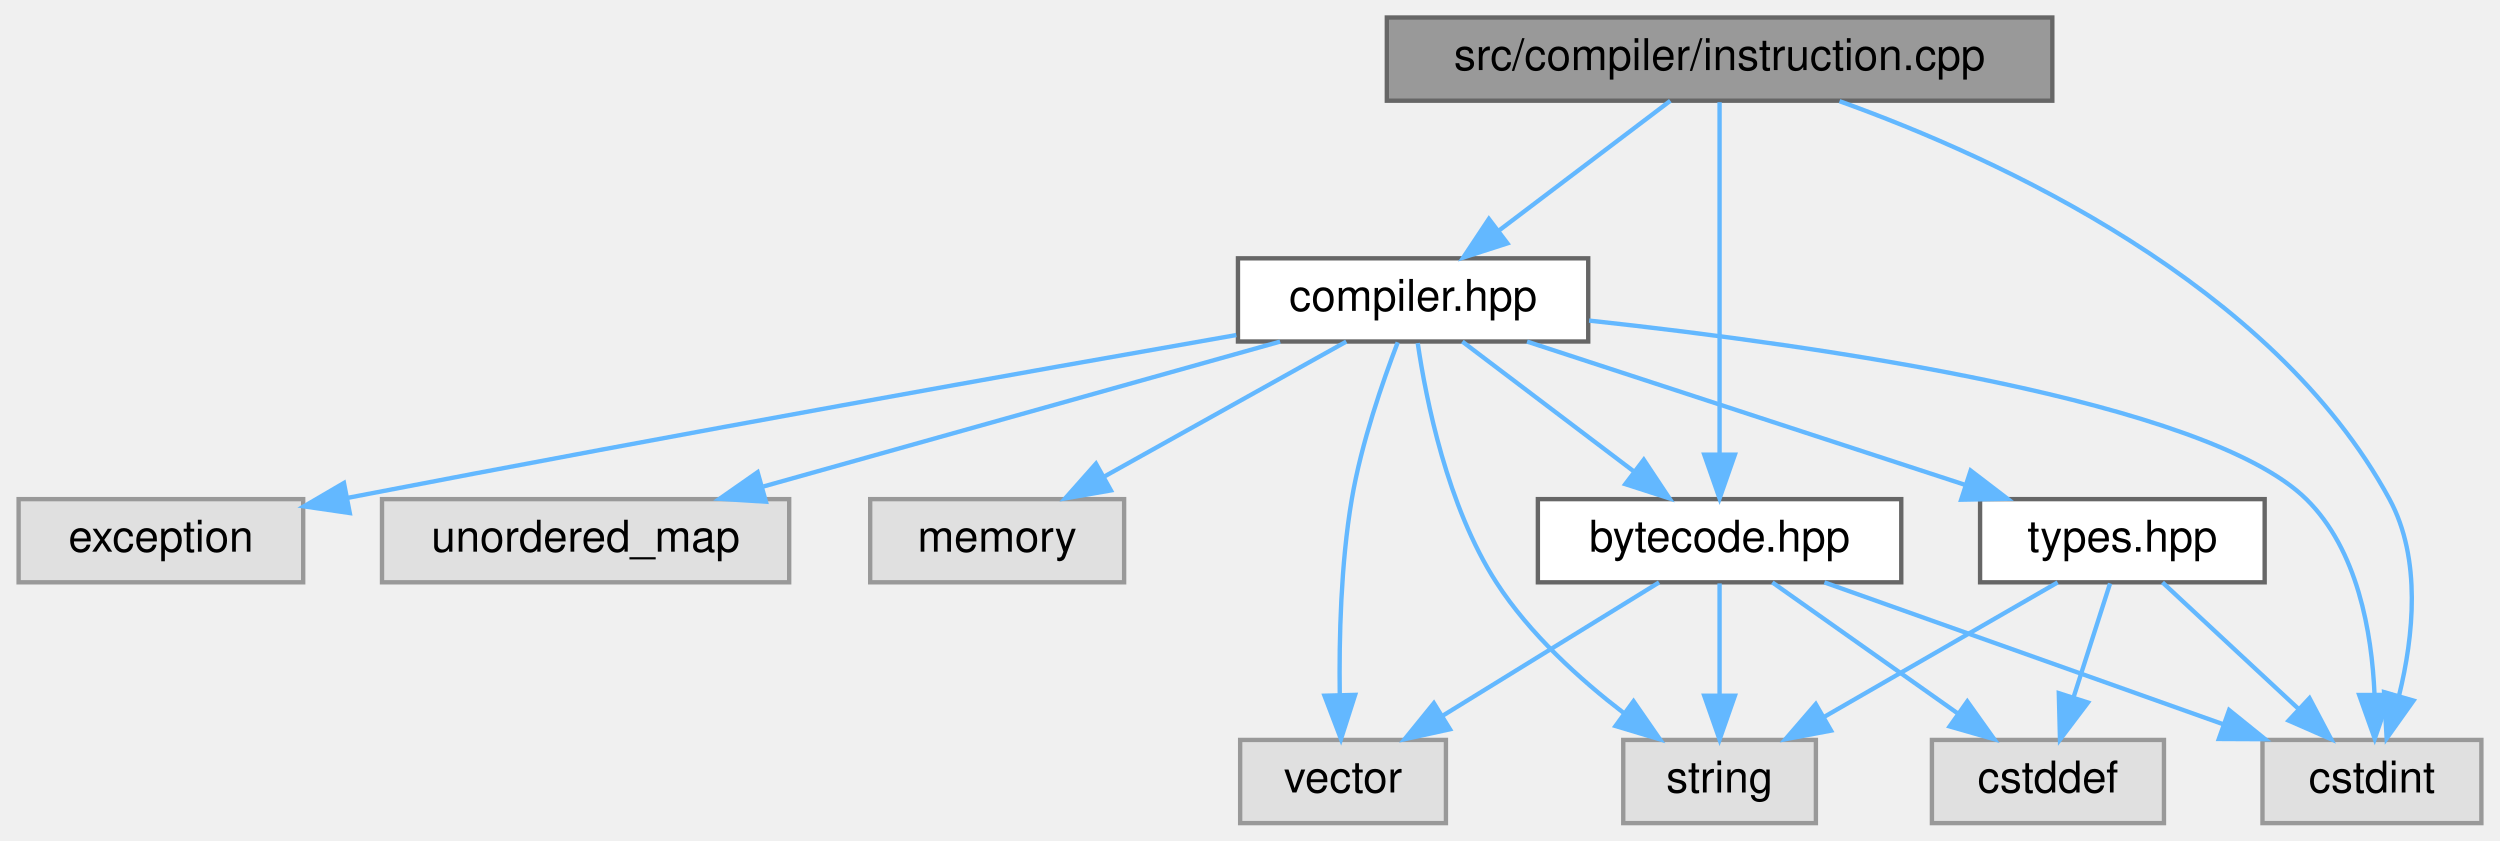
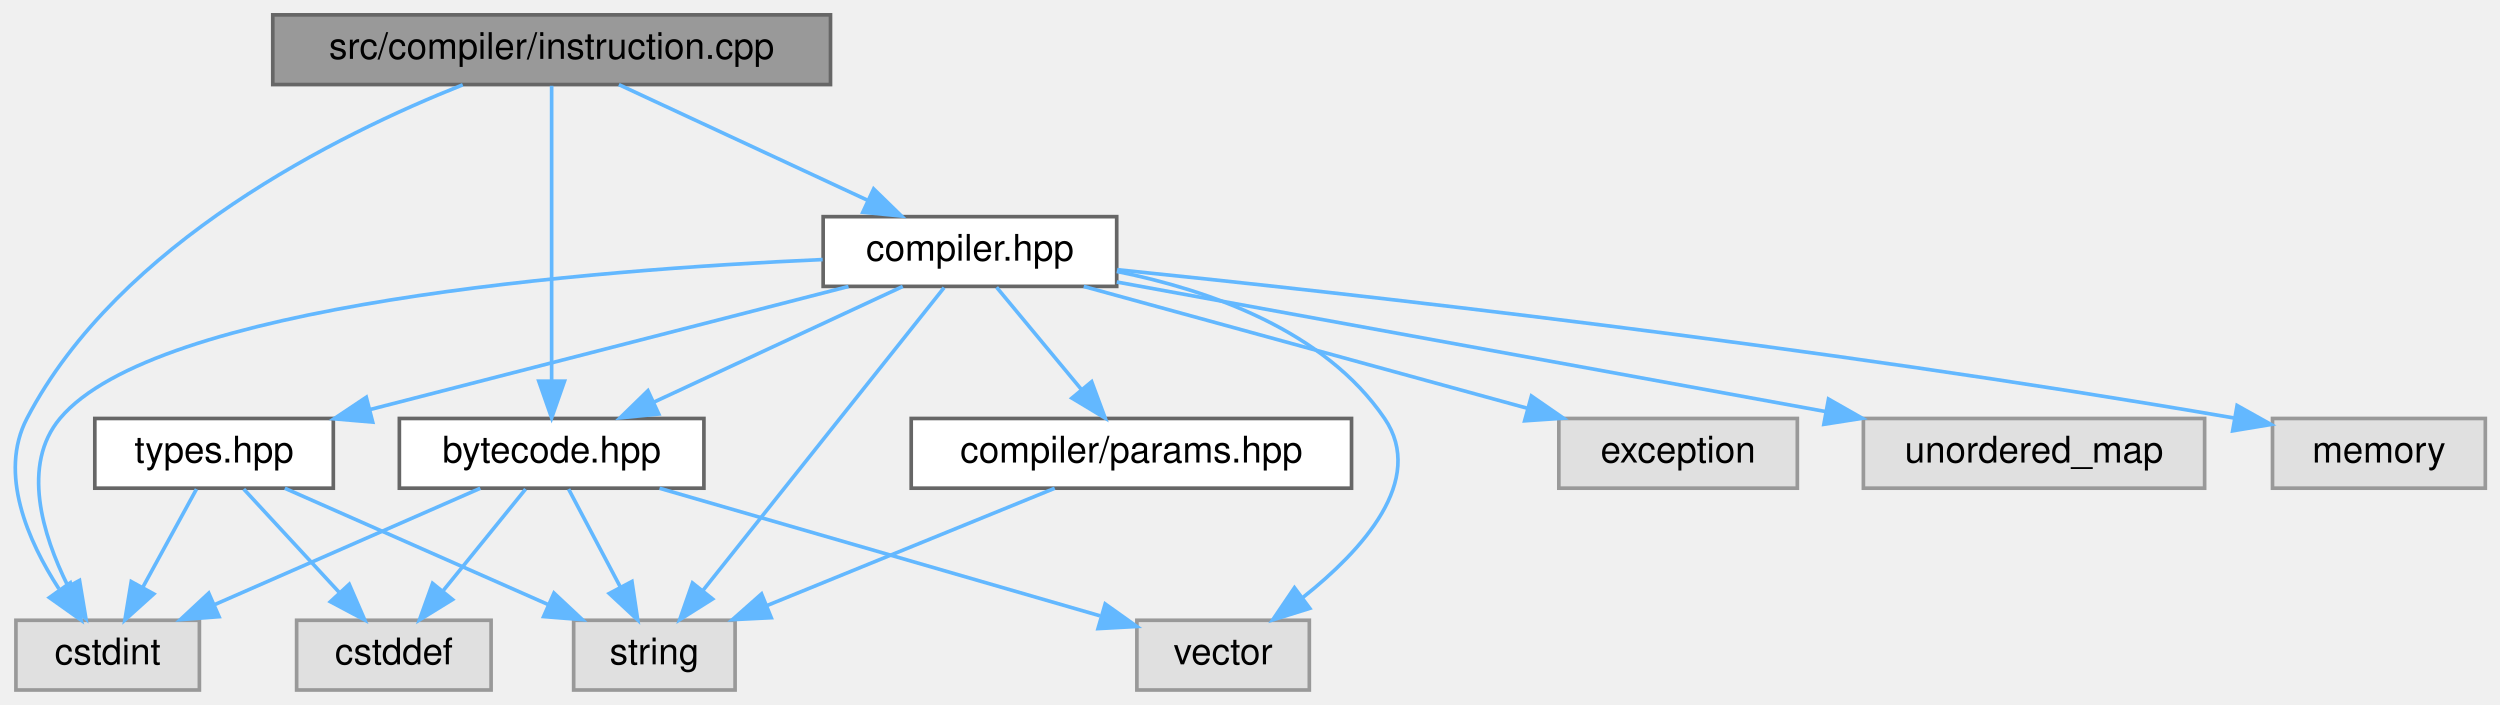
- <svg xmlns="http://www.w3.org/2000/svg" xmlns:xlink="http://www.w3.org/1999/xlink" width="571pt" height="192pt" viewBox="0.00 0.00 570.50 192.00">
+ <svg xmlns="http://www.w3.org/2000/svg" xmlns:xlink="http://www.w3.org/1999/xlink" width="681pt" height="192pt" viewBox="0.00 0.00 681.34 192.00">
  <g id="graph0" class="graph" transform="scale(1 1) rotate(0) translate(4 188)">
    <g id="Node000001" class="node">
      <g id="a_Node000001">
        <a xlink:title=" ">
-           <polygon fill="#999999" stroke="#666666" points="464.5,-184 312.5,-184 312.5,-165 464.5,-165 464.5,-184" />
-           <text text-anchor="middle" x="388.5" y="-172" font-family="Helvetica,sans-Serif" font-size="10.00">src/compiler/instruction.cpp</text>
+           <polygon fill="#999999" stroke="#666666" points="222.34,-184 70.34,-184 70.34,-165 222.34,-165 222.34,-184" />
+           <text text-anchor="middle" x="146.34" y="-172" font-family="Helvetica,sans-Serif" font-size="10.00">src/compiler/instruction.cpp</text>
        </a>
      </g>
    </g>
    <g id="Node000002" class="node">
      <g id="a_Node000002">
        <a xlink:href="bytecode_8hpp.html" target="_top" xlink:title=" ">
-           <polygon fill="white" stroke="#666666" points="430,-74 347,-74 347,-55 430,-55 430,-74" />
-           <text text-anchor="middle" x="388.5" y="-62" font-family="Helvetica,sans-Serif" font-size="10.00">bytecode.hpp</text>
+           <polygon fill="white" stroke="#666666" points="187.84,-74 104.84,-74 104.84,-55 187.84,-55 187.84,-74" />
+           <text text-anchor="middle" x="146.34" y="-62" font-family="Helvetica,sans-Serif" font-size="10.00">bytecode.hpp</text>
        </a>
      </g>
    </g>
    <g id="edge1_Node000001_Node000002" class="edge">
      <g id="a_edge1_Node000001_Node000002">
        <a xlink:title=" ">
-           <path fill="none" stroke="#63b8ff" d="M388.5,-164.66C388.5,-147.17 388.5,-107.8 388.5,-84.27" />
-           <polygon fill="#63b8ff" stroke="#63b8ff" points="392,-84.16 388.5,-74.16 385,-84.16 392,-84.16" />
+           <path fill="none" stroke="#63b8ff" d="M146.34,-164.66C146.34,-147.17 146.34,-107.8 146.34,-84.27" />
+           <polygon fill="#63b8ff" stroke="#63b8ff" points="149.84,-84.16 146.34,-74.16 142.84,-84.16 149.84,-84.16" />
        </a>
      </g>
    </g>
    <g id="Node000003" class="node">
      <g id="a_Node000003">
        <a xlink:title=" ">
-           <polygon fill="#e0e0e0" stroke="#999999" points="562.5,-19 512.5,-19 512.5,0 562.5,0 562.5,-19" />
-           <text text-anchor="middle" x="537.5" y="-7" font-family="Helvetica,sans-Serif" font-size="10.00">cstdint</text>
-         </a>
-       </g>
-     </g>
-     <g id="edge18_Node000001_Node000003" class="edge">
-       <g id="a_edge18_Node000001_Node000003">
-         <a xlink:title=" ">
-           <path fill="none" stroke="#63b8ff" d="M415.89,-164.89C452.21,-151.83 514.83,-123.16 541.5,-74 548.91,-60.35 546.97,-42.53 543.72,-29.25" />
-           <polygon fill="#63b8ff" stroke="#63b8ff" points="547,-27.98 540.86,-19.35 540.27,-29.92 547,-27.98" />
+           <polygon fill="#e0e0e0" stroke="#999999" points="50.34,-19 0.34,-19 0.34,0 50.34,0 50.34,-19" />
+           <text text-anchor="middle" x="25.34" y="-7" font-family="Helvetica,sans-Serif" font-size="10.00">cstdint</text>
+         </a>
+       </g>
+     </g>
+     <g id="edge20_Node000001_Node000003" class="edge">
+       <g id="a_edge20_Node000001_Node000003">
+         <a xlink:title=" ">
+           <path fill="none" stroke="#63b8ff" d="M122.12,-164.93C88.34,-151.51 28.41,-121.98 3.34,-74 -4.48,-59.02 3.59,-40.66 12.07,-27.55" />
+           <polygon fill="#63b8ff" stroke="#63b8ff" points="15.17,-29.23 18.1,-19.05 9.46,-25.18 15.17,-29.23" />
        </a>
      </g>
    </g>
    <g id="Node000007" class="node">
      <g id="a_Node000007">
        <a xlink:href="compiler_8hpp.html" target="_top" xlink:title=" ">
-           <polygon fill="white" stroke="#666666" points="358.5,-129 278.5,-129 278.5,-110 358.5,-110 358.5,-129" />
-           <text text-anchor="middle" x="318.5" y="-117" font-family="Helvetica,sans-Serif" font-size="10.00">compiler.hpp</text>
+           <polygon fill="white" stroke="#666666" points="300.34,-129 220.34,-129 220.34,-110 300.34,-110 300.34,-129" />
+           <text text-anchor="middle" x="260.34" y="-117" font-family="Helvetica,sans-Serif" font-size="10.00">compiler.hpp</text>
        </a>
      </g>
    </g>
    <g id="edge6_Node000001_Node000007" class="edge">
      <g id="a_edge6_Node000001_Node000007">
        <a xlink:title=" ">
-           <path fill="none" stroke="#63b8ff" d="M377.25,-164.98C366.7,-157 350.7,-144.88 338.06,-135.31" />
-           <polygon fill="#63b8ff" stroke="#63b8ff" points="340.04,-132.42 329.95,-129.17 335.81,-138 340.04,-132.42" />
+           <path fill="none" stroke="#63b8ff" d="M164.66,-164.98C183,-156.46 211.45,-143.23 232.57,-133.41" />
+           <polygon fill="#63b8ff" stroke="#63b8ff" points="234.1,-136.56 241.69,-129.17 231.15,-130.21 234.1,-136.56" />
        </a>
      </g>
    </g>
    <g id="edge2_Node000002_Node000003" class="edge">
      <g id="a_edge2_Node000002_Node000003">
        <a xlink:title=" ">
-           <path fill="none" stroke="#63b8ff" d="M412.44,-54.98C437.06,-46.23 475.62,-32.51 503.42,-22.62" />
-           <polygon fill="#63b8ff" stroke="#63b8ff" points="504.88,-25.82 513.12,-19.17 502.53,-19.22 504.88,-25.82" />
+           <path fill="none" stroke="#63b8ff" d="M126.9,-54.98C107.35,-46.42 76.96,-33.11 54.52,-23.28" />
+           <polygon fill="#63b8ff" stroke="#63b8ff" points="55.7,-19.98 45.14,-19.17 52.89,-26.39 55.7,-19.98" />
        </a>
      </g>
    </g>
    <g id="Node000004" class="node">
      <g id="a_Node000004">
        <a xlink:title=" ">
-           <polygon fill="#e0e0e0" stroke="#999999" points="490,-19 437,-19 437,0 490,0 490,-19" />
-           <text text-anchor="middle" x="463.5" y="-7" font-family="Helvetica,sans-Serif" font-size="10.00">cstddef</text>
+           <polygon fill="#e0e0e0" stroke="#999999" points="129.84,-19 76.84,-19 76.84,0 129.84,0 129.84,-19" />
+           <text text-anchor="middle" x="103.34" y="-7" font-family="Helvetica,sans-Serif" font-size="10.00">cstddef</text>
        </a>
      </g>
    </g>
    <g id="edge3_Node000002_Node000004" class="edge">
      <g id="a_edge3_Node000002_Node000004">
        <a xlink:title=" ">
-           <path fill="none" stroke="#63b8ff" d="M400.55,-54.98C411.96,-46.92 429.33,-34.65 442.93,-25.03" />
-           <polygon fill="#63b8ff" stroke="#63b8ff" points="445.08,-27.8 451.23,-19.17 441.04,-22.08 445.08,-27.8" />
+           <path fill="none" stroke="#63b8ff" d="M139.24,-54.75C133.17,-47.26 124.26,-36.28 116.83,-27.13" />
+           <polygon fill="#63b8ff" stroke="#63b8ff" points="119.33,-24.65 110.31,-19.09 113.89,-29.06 119.33,-24.65" />
        </a>
      </g>
    </g>
    <g id="Node000005" class="node">
      <g id="a_Node000005">
        <a xlink:title=" ">
-           <polygon fill="#e0e0e0" stroke="#999999" points="410.5,-19 366.5,-19 366.5,0 410.5,0 410.5,-19" />
-           <text text-anchor="middle" x="388.5" y="-7" font-family="Helvetica,sans-Serif" font-size="10.00">string</text>
+           <polygon fill="#e0e0e0" stroke="#999999" points="196.34,-19 152.34,-19 152.34,0 196.34,0 196.34,-19" />
+           <text text-anchor="middle" x="174.34" y="-7" font-family="Helvetica,sans-Serif" font-size="10.00">string</text>
        </a>
      </g>
    </g>
    <g id="edge4_Node000002_Node000005" class="edge">
      <g id="a_edge4_Node000002_Node000005">
        <a xlink:title=" ">
-           <path fill="none" stroke="#63b8ff" d="M388.5,-54.75C388.5,-47.8 388.5,-37.85 388.5,-29.13" />
-           <polygon fill="#63b8ff" stroke="#63b8ff" points="392,-29.09 388.5,-19.09 385,-29.09 392,-29.09" />
+           <path fill="none" stroke="#63b8ff" d="M150.96,-54.75C154.8,-47.49 160.37,-36.95 165.11,-27.98" />
+           <polygon fill="#63b8ff" stroke="#63b8ff" points="168.23,-29.57 169.8,-19.09 162.04,-26.3 168.23,-29.57" />
        </a>
      </g>
    </g>
    <g id="Node000006" class="node">
      <g id="a_Node000006">
        <a xlink:title=" ">
-           <polygon fill="#e0e0e0" stroke="#999999" points="326,-19 279,-19 279,0 326,0 326,-19" />
-           <text text-anchor="middle" x="302.5" y="-7" font-family="Helvetica,sans-Serif" font-size="10.00">vector</text>
+           <polygon fill="#e0e0e0" stroke="#999999" points="352.84,-19 305.84,-19 305.84,0 352.84,0 352.84,-19" />
+           <text text-anchor="middle" x="329.34" y="-7" font-family="Helvetica,sans-Serif" font-size="10.00">vector</text>
        </a>
      </g>
    </g>
    <g id="edge5_Node000002_Node000006" class="edge">
      <g id="a_edge5_Node000002_Node000006">
        <a xlink:title=" ">
-           <path fill="none" stroke="#63b8ff" d="M374.68,-54.98C361.35,-46.77 340.92,-34.18 325.19,-24.49" />
-           <polygon fill="#63b8ff" stroke="#63b8ff" points="326.92,-21.44 316.57,-19.17 323.25,-27.4 326.92,-21.44" />
+           <path fill="none" stroke="#63b8ff" d="M175.74,-54.98C208.52,-45.49 261.43,-30.17 295.8,-20.21" />
+           <polygon fill="#63b8ff" stroke="#63b8ff" points="297.2,-23.45 305.83,-17.31 295.25,-16.73 297.2,-23.45" />
        </a>
      </g>
    </g>
    <g id="edge7_Node000007_Node000002" class="edge">
      <g id="a_edge7_Node000007_Node000002">
        <a xlink:title=" ">
-           <path fill="none" stroke="#63b8ff" d="M329.75,-109.98C340.3,-102 356.3,-89.88 368.94,-80.31" />
-           <polygon fill="#63b8ff" stroke="#63b8ff" points="371.19,-83 377.05,-74.17 366.96,-77.42 371.19,-83" />
-         </a>
-       </g>
-     </g>
-     <g id="edge12_Node000007_Node000003" class="edge">
-       <g id="a_edge12_Node000007_Node000003">
-         <a xlink:title=" ">
-           <path fill="none" stroke="#63b8ff" d="M358.7,-114.78C411.36,-109.08 499.69,-96.43 522.5,-74 534.23,-62.47 537.48,-43.59 538.09,-29.41" />
-           <polygon fill="#63b8ff" stroke="#63b8ff" points="541.59,-29.29 538.14,-19.28 534.59,-29.26 541.59,-29.29" />
-         </a>
-       </g>
-     </g>
-     <g id="edge14_Node000007_Node000005" class="edge">
-       <g id="a_edge14_Node000007_Node000005">
-         <a xlink:title=" ">
-           <path fill="none" stroke="#63b8ff" d="M319.56,-109.64C321.45,-96.73 326.29,-72.42 337.5,-55 345.05,-43.27 356.57,-32.84 366.75,-25.04" />
-           <polygon fill="#63b8ff" stroke="#63b8ff" points="368.85,-27.84 374.88,-19.13 364.73,-22.18 368.85,-27.84" />
-         </a>
-       </g>
-     </g>
-     <g id="edge16_Node000007_Node000006" class="edge">
-       <g id="a_edge16_Node000007_Node000006">
-         <a xlink:title=" ">
-           <path fill="none" stroke="#63b8ff" d="M314.99,-109.81C311.6,-100.96 306.67,-86.78 304.5,-74 301.98,-59.18 301.58,-42.14 301.75,-29.45" />
-           <polygon fill="#63b8ff" stroke="#63b8ff" points="305.26,-29.29 302.03,-19.2 298.26,-29.1 305.26,-29.29" />
+           <path fill="none" stroke="#63b8ff" d="M242.03,-109.98C223.69,-101.46 195.23,-88.23 174.11,-78.41" />
+           <polygon fill="#63b8ff" stroke="#63b8ff" points="175.53,-75.21 164.99,-74.17 172.58,-81.56 175.53,-75.21" />
+         </a>
+       </g>
+     </g>
+     <g id="edge14_Node000007_Node000003" class="edge">
+       <g id="a_edge14_Node000007_Node000003">
+         <a xlink:title=" ">
+           <path fill="none" stroke="#63b8ff" d="M220.2,-117.31C156.89,-114.5 38.37,-105.12 12.34,-74 1.77,-61.36 7.55,-42.4 14.43,-28.49" />
+           <polygon fill="#63b8ff" stroke="#63b8ff" points="17.67,-29.86 19.42,-19.41 11.53,-26.49 17.67,-29.86" />
+         </a>
+       </g>
+     </g>
+     <g id="edge16_Node000007_Node000005" class="edge">
+       <g id="a_edge16_Node000007_Node000005">
+         <a xlink:title=" ">
+           <path fill="none" stroke="#63b8ff" d="M253.3,-109.66C238.93,-91.61 206.02,-50.28 187.54,-27.08" />
+           <polygon fill="#63b8ff" stroke="#63b8ff" points="190.2,-24.8 181.24,-19.16 184.73,-29.16 190.2,-24.8" />
+         </a>
+       </g>
+     </g>
+     <g id="edge18_Node000007_Node000006" class="edge">
+       <g id="a_edge18_Node000007_Node000006">
+         <a xlink:title=" ">
+           <path fill="none" stroke="#63b8ff" d="M300.35,-114.07C325.86,-108.94 357.08,-97.88 373.34,-74 384.78,-57.2 367.25,-38.03 351.04,-25.19" />
+           <polygon fill="#63b8ff" stroke="#63b8ff" points="352.96,-22.25 342.85,-19.1 348.79,-27.87 352.96,-22.25" />
        </a>
      </g>
    </g>
    <g id="Node000008" class="node">
      <g id="a_Node000008">
-         <a xlink:href="types_8hpp.html" target="_top" xlink:title=" ">
-           <polygon fill="white" stroke="#666666" points="513,-74 448,-74 448,-55 513,-55 513,-74" />
-           <text text-anchor="middle" x="480.5" y="-62" font-family="Helvetica,sans-Serif" font-size="10.00">types.hpp</text>
+         <a xlink:href="params_8hpp.html" target="_top" xlink:title=" ">
+           <polygon fill="white" stroke="#666666" points="364.34,-74 244.34,-74 244.34,-55 364.34,-55 364.34,-74" />
+           <text text-anchor="middle" x="304.34" y="-62" font-family="Helvetica,sans-Serif" font-size="10.00">compiler/params.hpp</text>
        </a>
      </g>
    </g>
    <g id="edge8_Node000007_Node000008" class="edge">
      <g id="a_edge8_Node000007_Node000008">
        <a xlink:title=" ">
-           <path fill="none" stroke="#63b8ff" d="M344.53,-109.98C371.61,-101.13 414.21,-87.19 444.51,-77.28" />
-           <polygon fill="#63b8ff" stroke="#63b8ff" points="445.85,-80.52 454.27,-74.08 443.68,-73.87 445.85,-80.52" />
+           <path fill="none" stroke="#63b8ff" d="M267.61,-109.75C273.89,-102.18 283.13,-91.05 290.77,-81.84" />
+           <polygon fill="#63b8ff" stroke="#63b8ff" points="293.52,-84.02 297.21,-74.09 288.13,-79.55 293.52,-84.02" />
        </a>
      </g>
    </g>
    <g id="Node000009" class="node">
      <g id="a_Node000009">
-         <a xlink:title=" ">
-           <polygon fill="#e0e0e0" stroke="#999999" points="65,-74 0,-74 0,-55 65,-55 65,-74" />
-           <text text-anchor="middle" x="32.5" y="-62" font-family="Helvetica,sans-Serif" font-size="10.00">exception</text>
-         </a>
-       </g>
-     </g>
-     <g id="edge13_Node000007_Node000009" class="edge">
-       <g id="a_edge13_Node000007_Node000009">
-         <a xlink:title=" ">
-           <path fill="none" stroke="#63b8ff" d="M278.12,-111.48C231.51,-103.31 152.27,-89.2 75.05,-74.27" />
-           <polygon fill="#63b8ff" stroke="#63b8ff" points="75.64,-70.82 65.16,-72.35 74.31,-77.69 75.64,-70.82" />
+         <a xlink:href="types_8hpp.html" target="_top" xlink:title=" ">
+           <polygon fill="white" stroke="#666666" points="86.84,-74 21.84,-74 21.84,-55 86.84,-55 86.84,-74" />
+           <text text-anchor="middle" x="54.34" y="-62" font-family="Helvetica,sans-Serif" font-size="10.00">types.hpp</text>
+         </a>
+       </g>
+     </g>
+     <g id="edge10_Node000007_Node000009" class="edge">
+       <g id="a_edge10_Node000007_Node000009">
+         <a xlink:title=" ">
+           <path fill="none" stroke="#63b8ff" d="M227.24,-109.98C191.85,-100.88 135.61,-86.41 96.94,-76.46" />
+           <polygon fill="#63b8ff" stroke="#63b8ff" points="97.57,-73.01 87.02,-73.91 95.83,-79.79 97.57,-73.01" />
        </a>
      </g>
    </g>
    <g id="Node000010" class="node">
      <g id="a_Node000010">
        <a xlink:title=" ">
-           <polygon fill="#e0e0e0" stroke="#999999" points="176,-74 83,-74 83,-55 176,-55 176,-74" />
-           <text text-anchor="middle" x="129.5" y="-62" font-family="Helvetica,sans-Serif" font-size="10.00">unordered_map</text>
+           <polygon fill="#e0e0e0" stroke="#999999" points="485.84,-74 420.84,-74 420.84,-55 485.84,-55 485.84,-74" />
+           <text text-anchor="middle" x="453.34" y="-62" font-family="Helvetica,sans-Serif" font-size="10.00">exception</text>
        </a>
      </g>
    </g>
    <g id="edge15_Node000007_Node000010" class="edge">
      <g id="a_edge15_Node000007_Node000010">
        <a xlink:title=" ">
-           <path fill="none" stroke="#63b8ff" d="M288.13,-109.98C256.13,-101.01 205.54,-86.82 170.12,-76.89" />
-           <polygon fill="#63b8ff" stroke="#63b8ff" points="170.68,-73.41 160.1,-74.08 168.79,-80.15 170.68,-73.41" />
+           <path fill="none" stroke="#63b8ff" d="M291.35,-109.98C324.17,-100.97 376.14,-86.7 412.33,-76.76" />
+           <polygon fill="#63b8ff" stroke="#63b8ff" points="413.37,-80.11 422.09,-74.08 411.52,-73.36 413.37,-80.11" />
        </a>
      </g>
    </g>
    <g id="Node000011" class="node">
      <g id="a_Node000011">
        <a xlink:title=" ">
-           <polygon fill="#e0e0e0" stroke="#999999" points="252.5,-74 194.5,-74 194.5,-55 252.5,-55 252.5,-74" />
-           <text text-anchor="middle" x="223.5" y="-62" font-family="Helvetica,sans-Serif" font-size="10.00">memory</text>
+           <polygon fill="#e0e0e0" stroke="#999999" points="596.84,-74 503.84,-74 503.84,-55 596.84,-55 596.84,-74" />
+           <text text-anchor="middle" x="550.34" y="-62" font-family="Helvetica,sans-Serif" font-size="10.00">unordered_map</text>
        </a>
      </g>
    </g>
    <g id="edge17_Node000007_Node000011" class="edge">
      <g id="a_edge17_Node000007_Node000011">
        <a xlink:title=" ">
-           <path fill="none" stroke="#63b8ff" d="M303.24,-109.98C288.37,-101.69 265.52,-88.94 248.08,-79.22" />
-           <polygon fill="#63b8ff" stroke="#63b8ff" points="249.48,-75.99 239.04,-74.17 246.07,-82.1 249.48,-75.99" />
-         </a>
-       </g>
-     </g>
-     <g id="edge10_Node000008_Node000003" class="edge">
-       <g id="a_edge10_Node000008_Node000003">
-         <a xlink:title=" ">
-           <path fill="none" stroke="#63b8ff" d="M489.66,-54.98C498,-47.23 510.53,-35.58 520.68,-26.14" />
-           <polygon fill="#63b8ff" stroke="#63b8ff" points="523.24,-28.54 528.18,-19.17 518.47,-23.42 523.24,-28.54" />
-         </a>
-       </g>
-     </g>
-     <g id="edge9_Node000008_Node000004" class="edge">
-       <g id="a_edge9_Node000008_Node000004">
-         <a xlink:title=" ">
-           <path fill="none" stroke="#63b8ff" d="M477.69,-54.75C475.44,-47.72 472.2,-37.62 469.38,-28.84" />
-           <polygon fill="#63b8ff" stroke="#63b8ff" points="472.64,-27.54 466.25,-19.09 465.98,-29.68 472.64,-27.54" />
-         </a>
-       </g>
-     </g>
-     <g id="edge11_Node000008_Node000005" class="edge">
-       <g id="a_edge11_Node000008_Node000005">
-         <a xlink:title=" ">
-           <path fill="none" stroke="#63b8ff" d="M465.72,-54.98C451.32,-46.69 429.19,-33.94 412.31,-24.22" />
-           <polygon fill="#63b8ff" stroke="#63b8ff" points="413.96,-21.13 403.55,-19.17 410.47,-27.19 413.96,-21.13" />
+           <path fill="none" stroke="#63b8ff" d="M300.36,-111.19C350.49,-102.02 436.7,-86.27 493.62,-75.87" />
+           <polygon fill="#63b8ff" stroke="#63b8ff" points="494.33,-79.29 503.54,-74.05 493.07,-72.41 494.33,-79.29" />
+         </a>
+       </g>
+     </g>
+     <g id="Node000012" class="node">
+       <g id="a_Node000012">
+         <a xlink:title=" ">
+           <polygon fill="#e0e0e0" stroke="#999999" points="673.34,-74 615.34,-74 615.34,-55 673.34,-55 673.34,-74" />
+           <text text-anchor="middle" x="644.34" y="-62" font-family="Helvetica,sans-Serif" font-size="10.00">memory</text>
+         </a>
+       </g>
+     </g>
+     <g id="edge19_Node000007_Node000012" class="edge">
+       <g id="a_edge19_Node000007_Node000012">
+         <a xlink:title=" ">
+           <path fill="none" stroke="#63b8ff" d="M300.48,-114.55C363.32,-108.11 488.91,-94.16 604.83,-74.13" />
+           <polygon fill="#63b8ff" stroke="#63b8ff" points="605.69,-77.53 614.94,-72.36 604.48,-70.63 605.69,-77.53" />
+         </a>
+       </g>
+     </g>
+     <g id="edge9_Node000008_Node000005" class="edge">
+       <g id="a_edge9_Node000008_Node000005">
+         <a xlink:title=" ">
+           <path fill="none" stroke="#63b8ff" d="M283.45,-54.98C262.26,-46.34 229.21,-32.87 205.04,-23.02" />
+           <polygon fill="#63b8ff" stroke="#63b8ff" points="206.19,-19.7 195.61,-19.17 203.55,-26.19 206.19,-19.7" />
+         </a>
+       </g>
+     </g>
+     <g id="edge12_Node000009_Node000003" class="edge">
+       <g id="a_edge12_Node000009_Node000003">
+         <a xlink:title=" ">
+           <path fill="none" stroke="#63b8ff" d="M49.55,-54.75C45.58,-47.49 39.82,-36.95 34.91,-27.98" />
+           <polygon fill="#63b8ff" stroke="#63b8ff" points="37.91,-26.18 30.04,-19.09 31.77,-29.54 37.91,-26.18" />
+         </a>
+       </g>
+     </g>
+     <g id="edge11_Node000009_Node000004" class="edge">
+       <g id="a_edge11_Node000009_Node000004">
+         <a xlink:title=" ">
+           <path fill="none" stroke="#63b8ff" d="M62.43,-54.75C69.5,-47.11 79.93,-35.82 88.49,-26.56" />
+           <polygon fill="#63b8ff" stroke="#63b8ff" points="91.18,-28.81 95.4,-19.09 86.04,-24.06 91.18,-28.81" />
+         </a>
+       </g>
+     </g>
+     <g id="edge13_Node000009_Node000005" class="edge">
+       <g id="a_edge13_Node000009_Node000005">
+         <a xlink:title=" ">
+           <path fill="none" stroke="#63b8ff" d="M73.62,-54.98C93.01,-46.42 123.15,-33.11 145.41,-23.28" />
+           <polygon fill="#63b8ff" stroke="#63b8ff" points="146.98,-26.41 154.71,-19.17 144.15,-20.01 146.98,-26.41" />
        </a>
      </g>
    </g>
  </g>
</svg>
